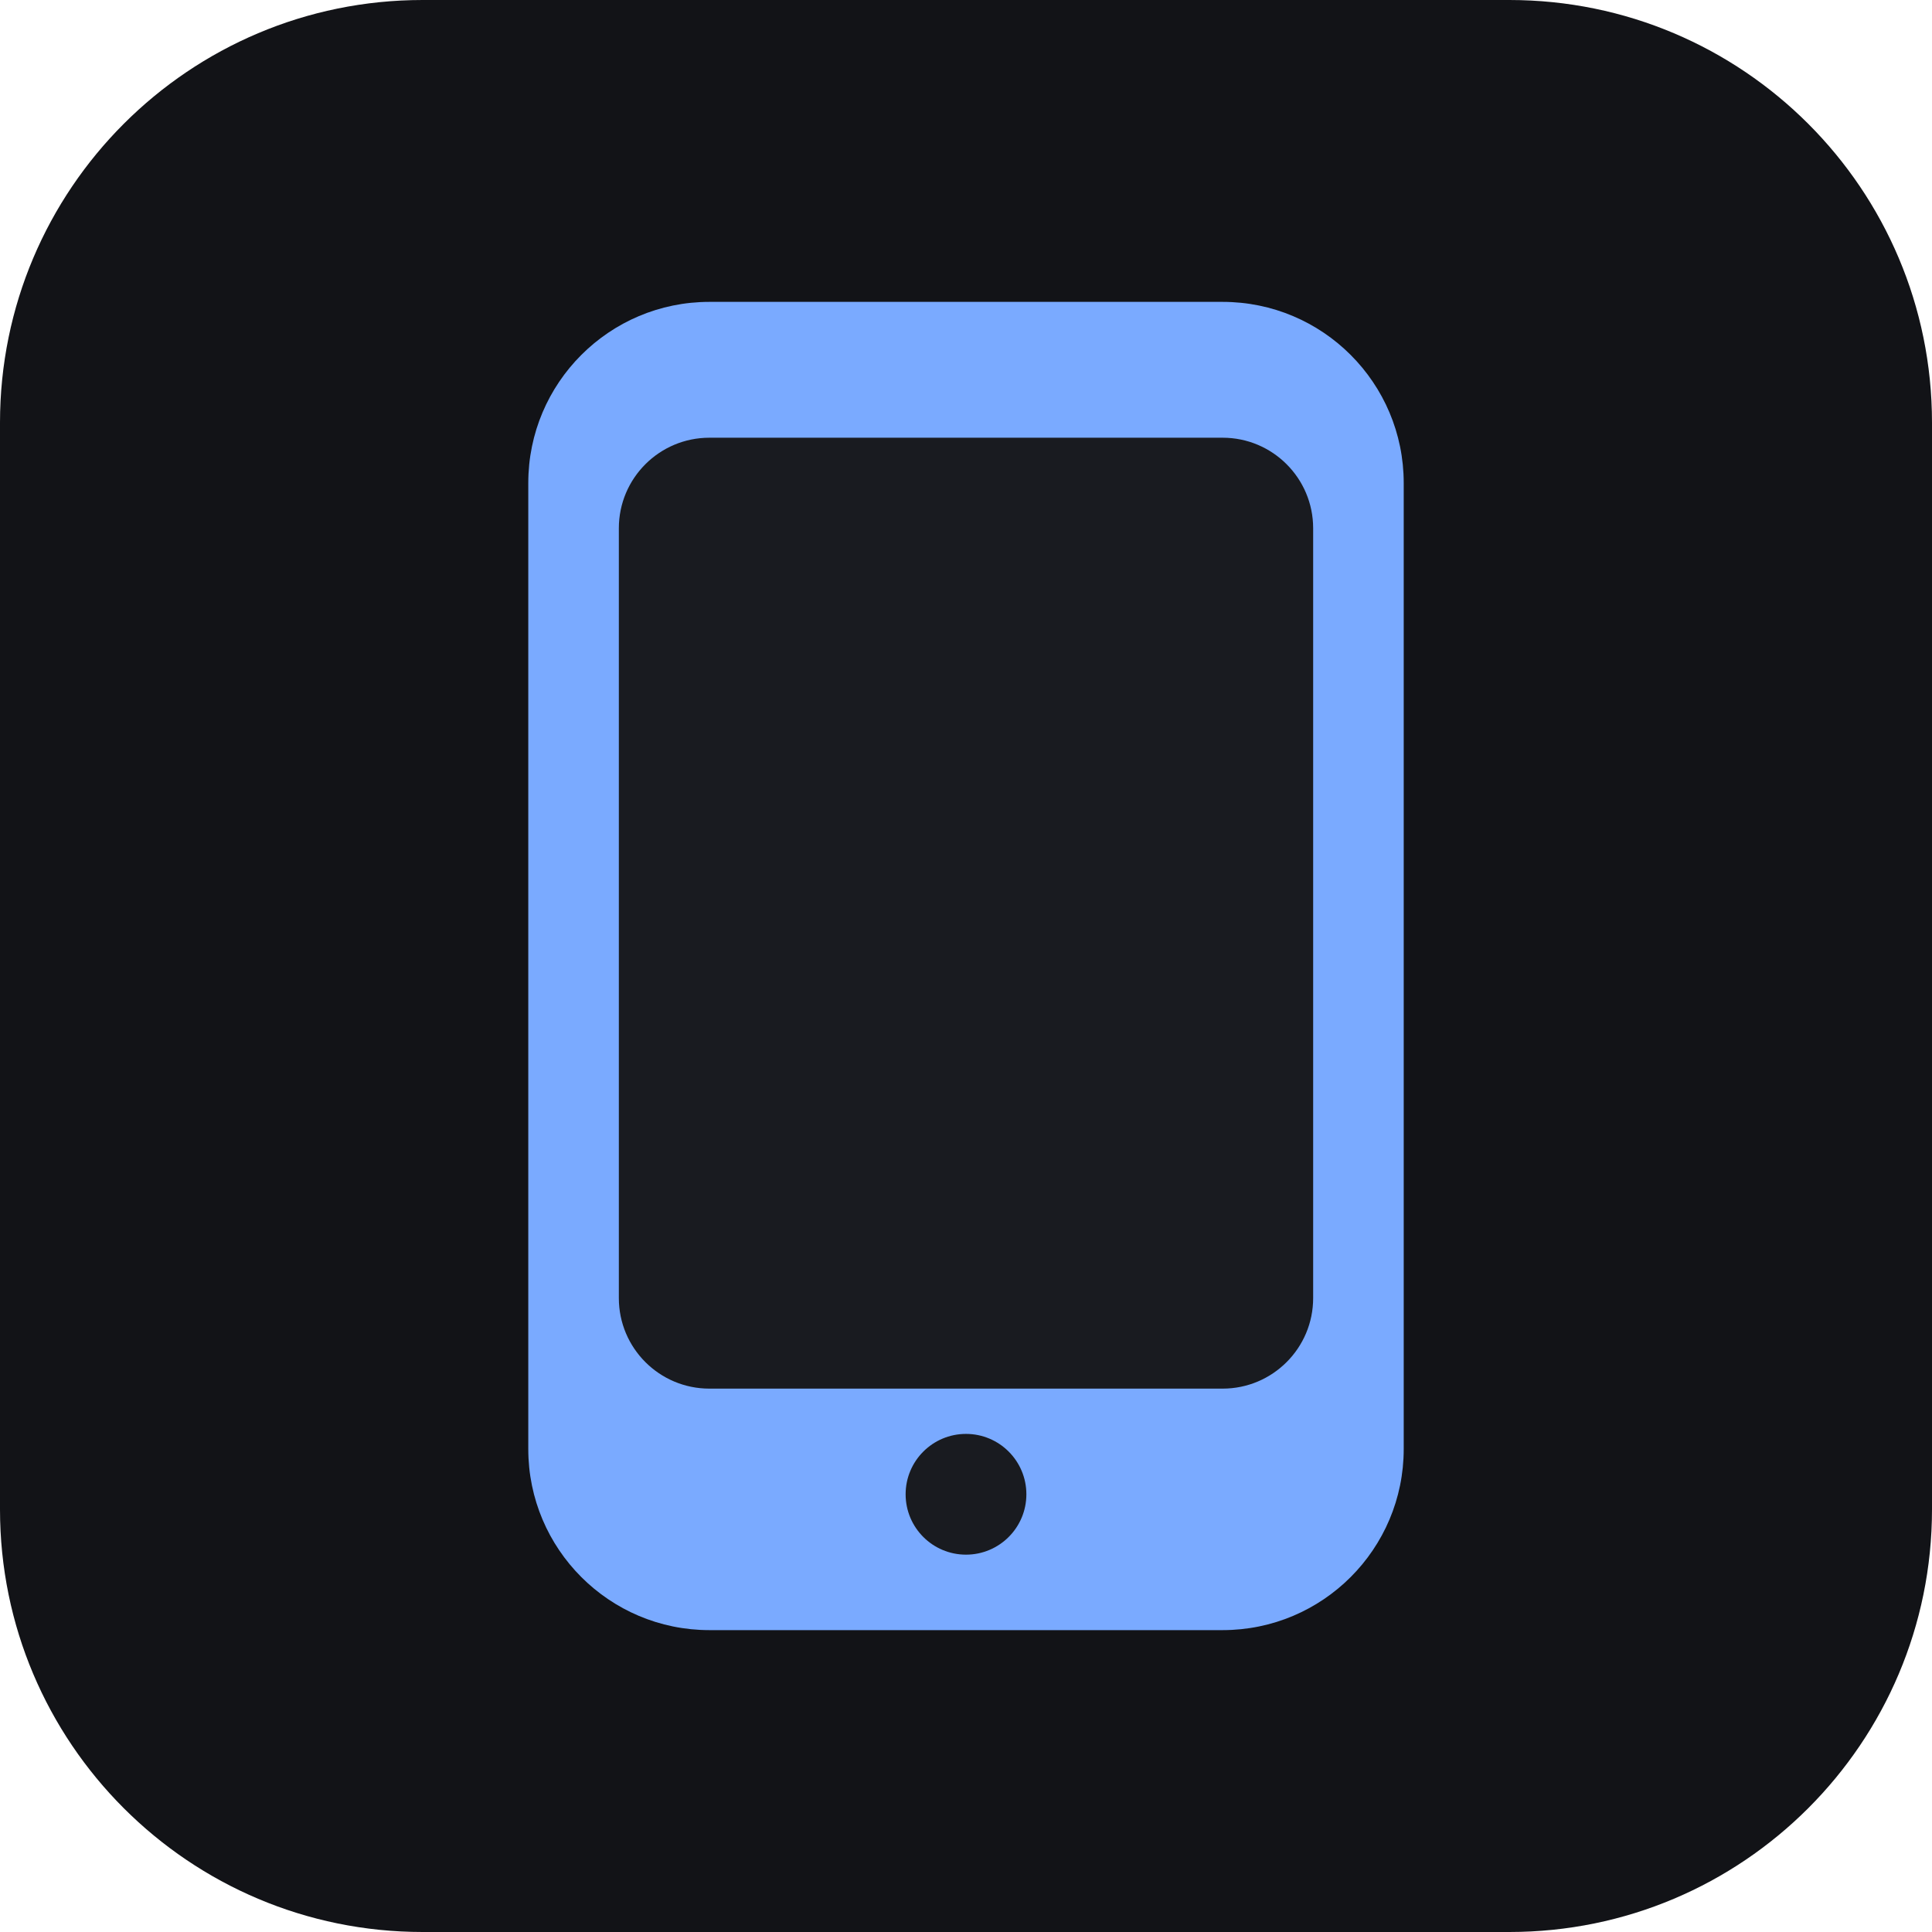
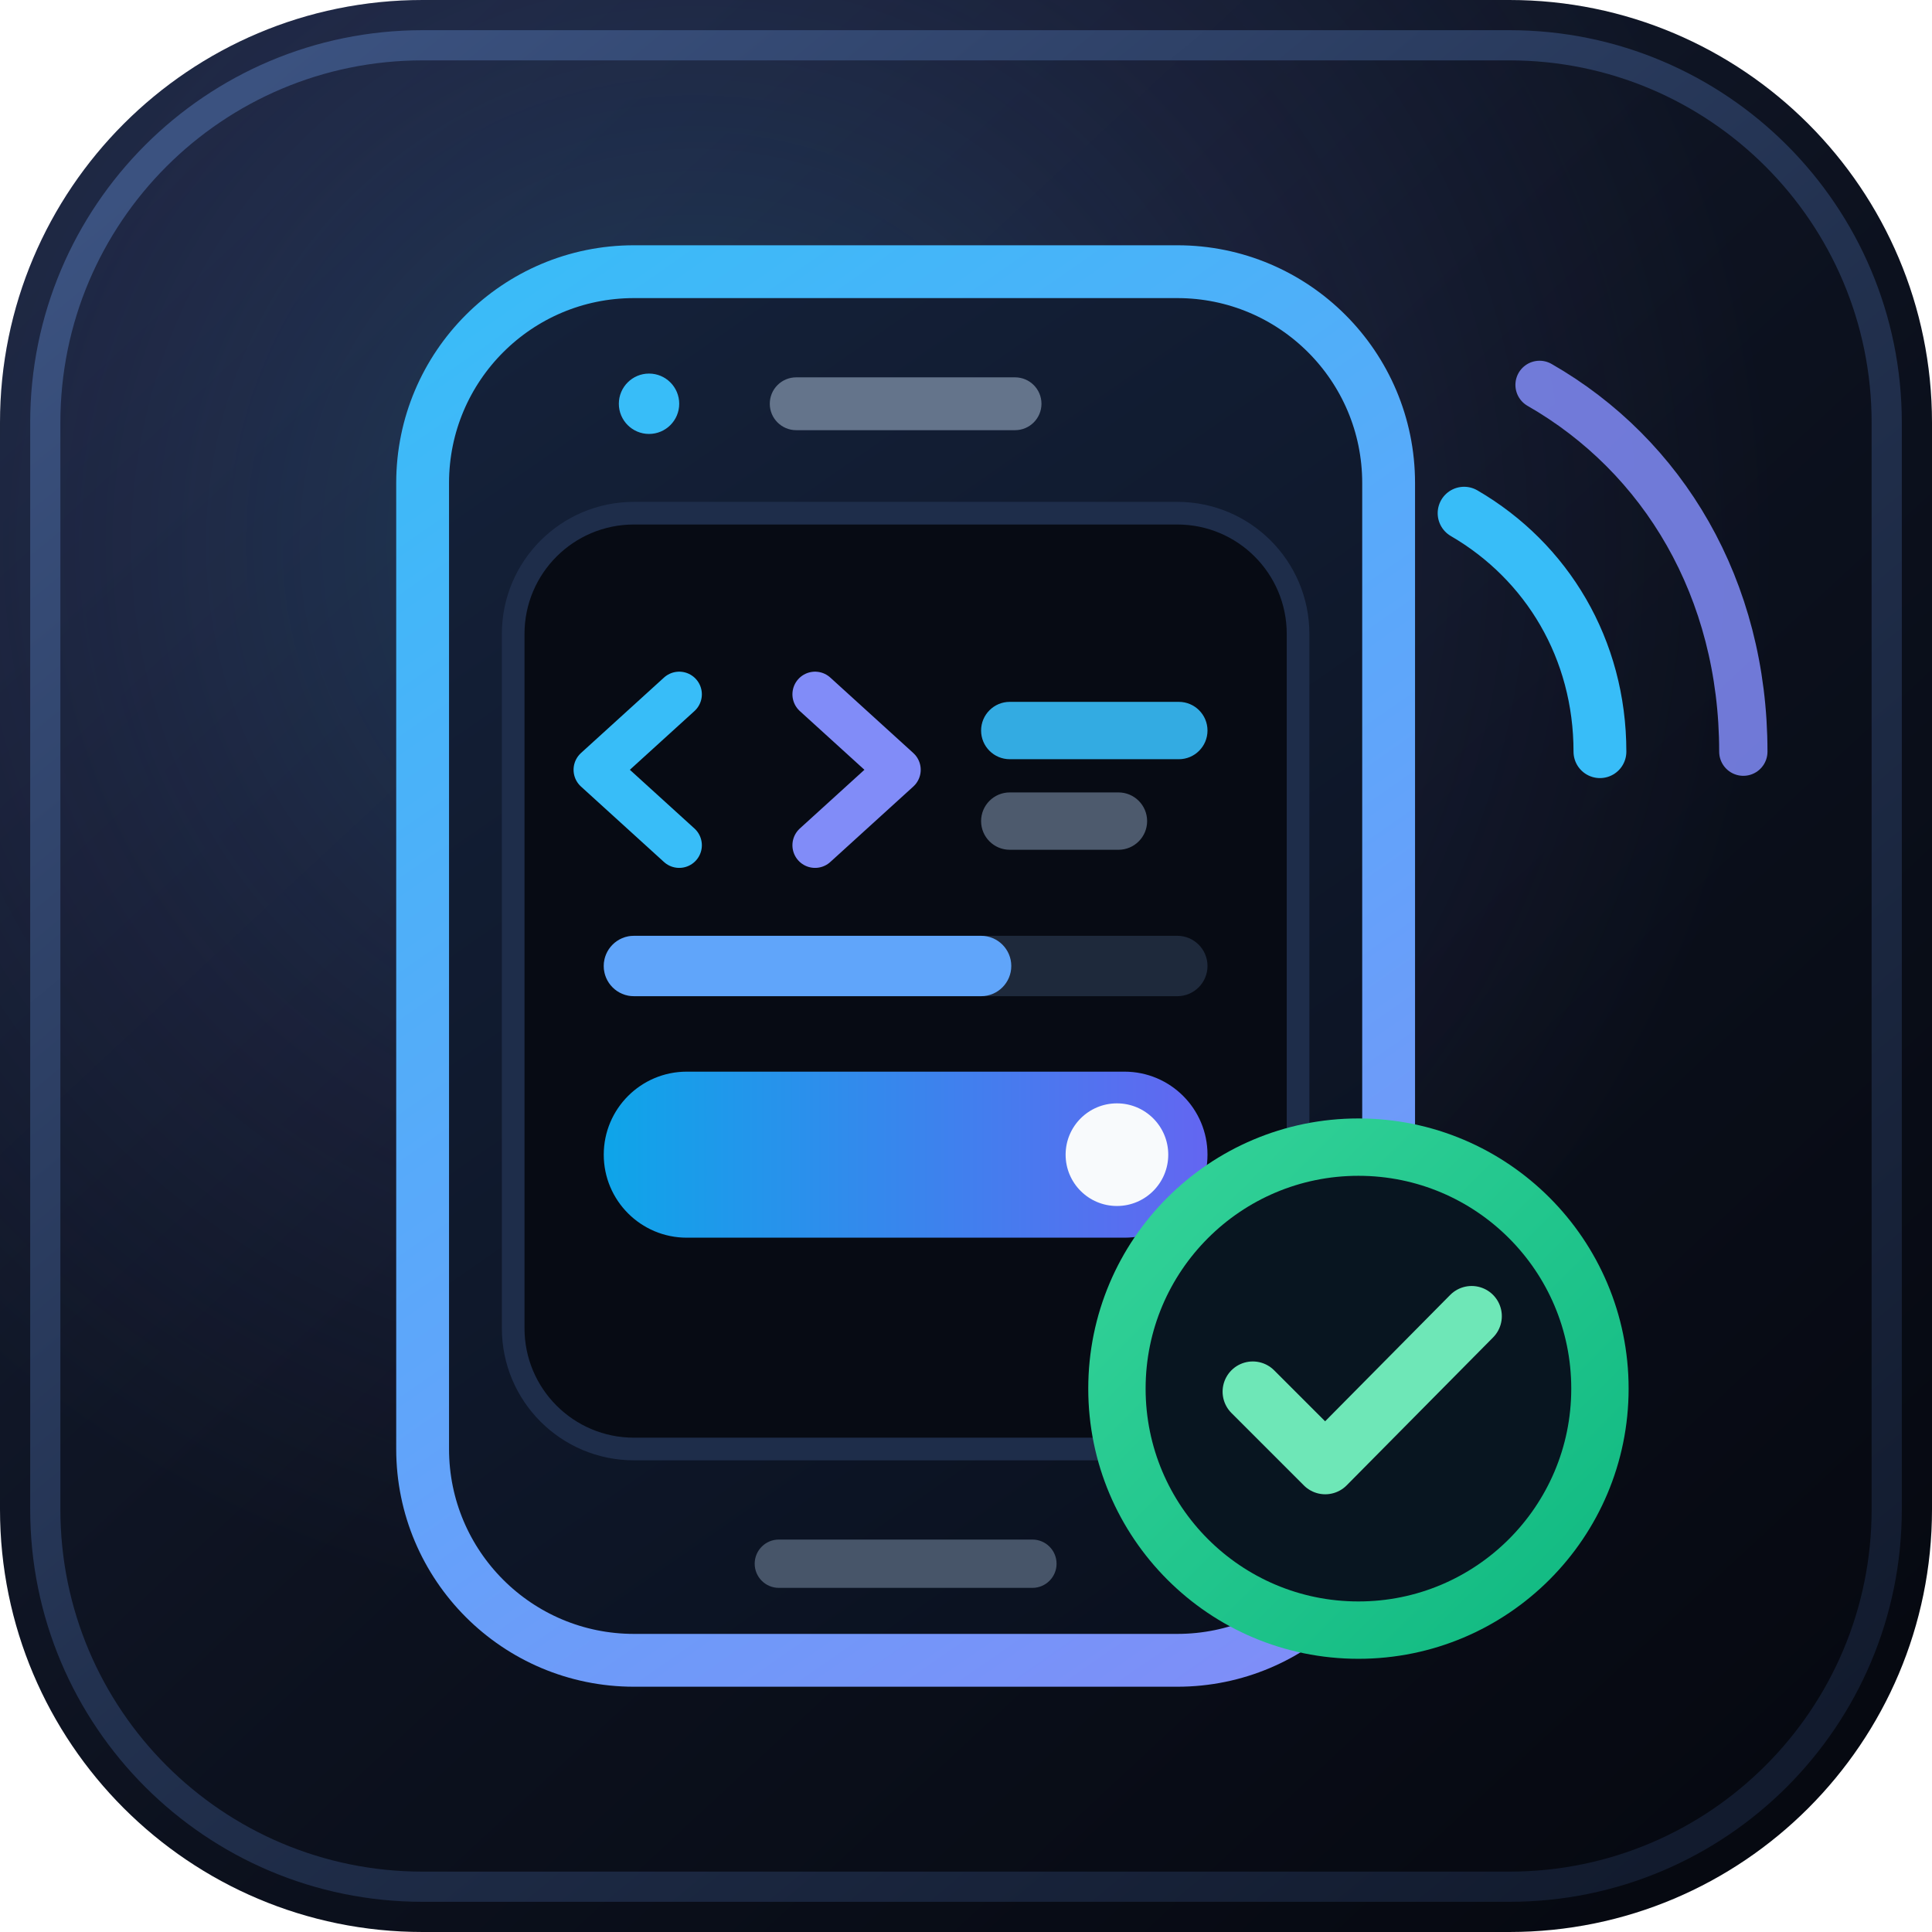
- <svg xmlns="http://www.w3.org/2000/svg" width="128" height="128" viewBox="0 0 128 128">
-   <rect width="128" height="128" rx="28" fill="#121317" />
-   <rect x="35" y="20" width="58" height="88" rx="12" fill="#7aaaff" />
-   <rect x="41" y="29" width="46" height="63" rx="6" fill="#191b20" />
-   <circle cx="64" cy="99" r="4" fill="#191b20" />
+ <svg xmlns="http://www.w3.org/2000/svg" width="128" height="128" viewBox="0 0 128 128" fill="none">
+   <defs>
+     <linearGradient id="app-bg" x1="12" y1="8" x2="116" y2="120" gradientUnits="userSpaceOnUse">
+       <stop offset="0" stop-color="#172036" />
+       <stop offset="0.55" stop-color="#0C111E" />
+       <stop offset="1" stop-color="#060911" />
+     </linearGradient>
+     <linearGradient id="app-rim" x1="16" y1="6" x2="112" y2="122" gradientUnits="userSpaceOnUse">
+       <stop offset="0" stop-color="#3B5280" />
+       <stop offset="0.5" stop-color="#22314F" />
+       <stop offset="1" stop-color="#121B2E" />
+     </linearGradient>
+     <radialGradient id="app-glow" cx="0" cy="0" r="1" gradientUnits="userSpaceOnUse" gradientTransform="translate(46 36) rotate(45) scale(72)">
+       <stop offset="0" stop-color="#38BDF8" stop-opacity="0.22" />
+       <stop offset="0.6" stop-color="#818CF8" stop-opacity="0.08" />
+       <stop offset="1" stop-color="#818CF8" stop-opacity="0" />
+     </radialGradient>
+     <linearGradient id="app-phone" x1="28" y1="18" x2="92" y2="110" gradientUnits="userSpaceOnUse">
+       <stop offset="0" stop-color="#15223B" />
+       <stop offset="1" stop-color="#090F1C" />
+     </linearGradient>
+     <linearGradient id="app-phone-stroke" x1="28" y1="18" x2="92" y2="110" gradientUnits="userSpaceOnUse">
+       <stop offset="0" stop-color="#38BDF8" />
+       <stop offset="0.55" stop-color="#60A5FA" />
+       <stop offset="1" stop-color="#818CF8" />
+     </linearGradient>
+     <linearGradient id="app-pill" x1="40" y1="74" x2="80" y2="74" gradientUnits="userSpaceOnUse">
+       <stop offset="0" stop-color="#0EA5E9" />
+       <stop offset="1" stop-color="#6366F1" />
+     </linearGradient>
+     <linearGradient id="app-verify" x1="74" y1="76" x2="106" y2="108" gradientUnits="userSpaceOnUse">
+       <stop offset="0" stop-color="#34D399" />
+       <stop offset="1" stop-color="#10B981" />
+     </linearGradient>
+   </defs>
+   <rect width="128" height="128" rx="28" fill="url(#app-bg)" />
+   <rect width="128" height="128" rx="28" fill="url(#app-glow)" />
+   <rect x="3" y="3" width="122" height="122" rx="25" stroke="url(#app-rim)" stroke-width="2" />
+   <rect x="28" y="18" width="64" height="92" rx="14" fill="url(#app-phone)" stroke="url(#app-phone-stroke)" stroke-width="3.5" />
+   <rect x="51" y="25" width="18" height="3.5" rx="1.75" fill="#64748B" />
+   <circle cx="43" cy="26.75" r="2" fill="#38BDF8" />
+   <rect x="34" y="34" width="52" height="62" rx="8" fill="#070B14" stroke="#1E2D4A" stroke-width="1.5" />
+   <path d="M45 46L39.5 51L45 56" stroke="#38BDF8" stroke-width="3" stroke-linecap="round" stroke-linejoin="round" />
+   <path d="M54 46L59.5 51L54 56" stroke="#818CF8" stroke-width="3" stroke-linecap="round" stroke-linejoin="round" />
+   <rect x="65" y="46.5" width="15" height="3.8" rx="1.9" fill="#38BDF8" fill-opacity="0.9" />
+   <rect x="65" y="52.5" width="11" height="3.8" rx="1.9" fill="#64748B" fill-opacity="0.75" />
+   <rect x="40" y="62" width="40" height="4" rx="2" fill="#1E293B" />
+   <rect x="40" y="62" width="27" height="4" rx="2" fill="#60A5FA" />
+   <rect x="40" y="71" width="40" height="11" rx="5.5" fill="url(#app-pill)" />
+   <circle cx="74" cy="76.5" r="3.4" fill="#F8FAFC" />
+   <rect x="50" y="102" width="20" height="3.2" rx="1.6" fill="#475569" />
+   <path d="M97 34C102.5 37.2 106 43 106 49.8" stroke="#38BDF8" stroke-width="3.5" stroke-linecap="round" />
+   <path d="M102 25.5C110.2 30.2 115.5 39 115.5 49.8" stroke="#818CF8" stroke-width="3.2" stroke-linecap="round" stroke-opacity="0.85" />
+   <circle cx="90" cy="92" r="16" fill="#081520" stroke="url(#app-verify)" stroke-width="3.8" />
+   <path d="M83 92.2L87.8 97L97.5 87.2" stroke="#6EE7B7" stroke-width="4" stroke-linecap="round" stroke-linejoin="round" />
</svg>
